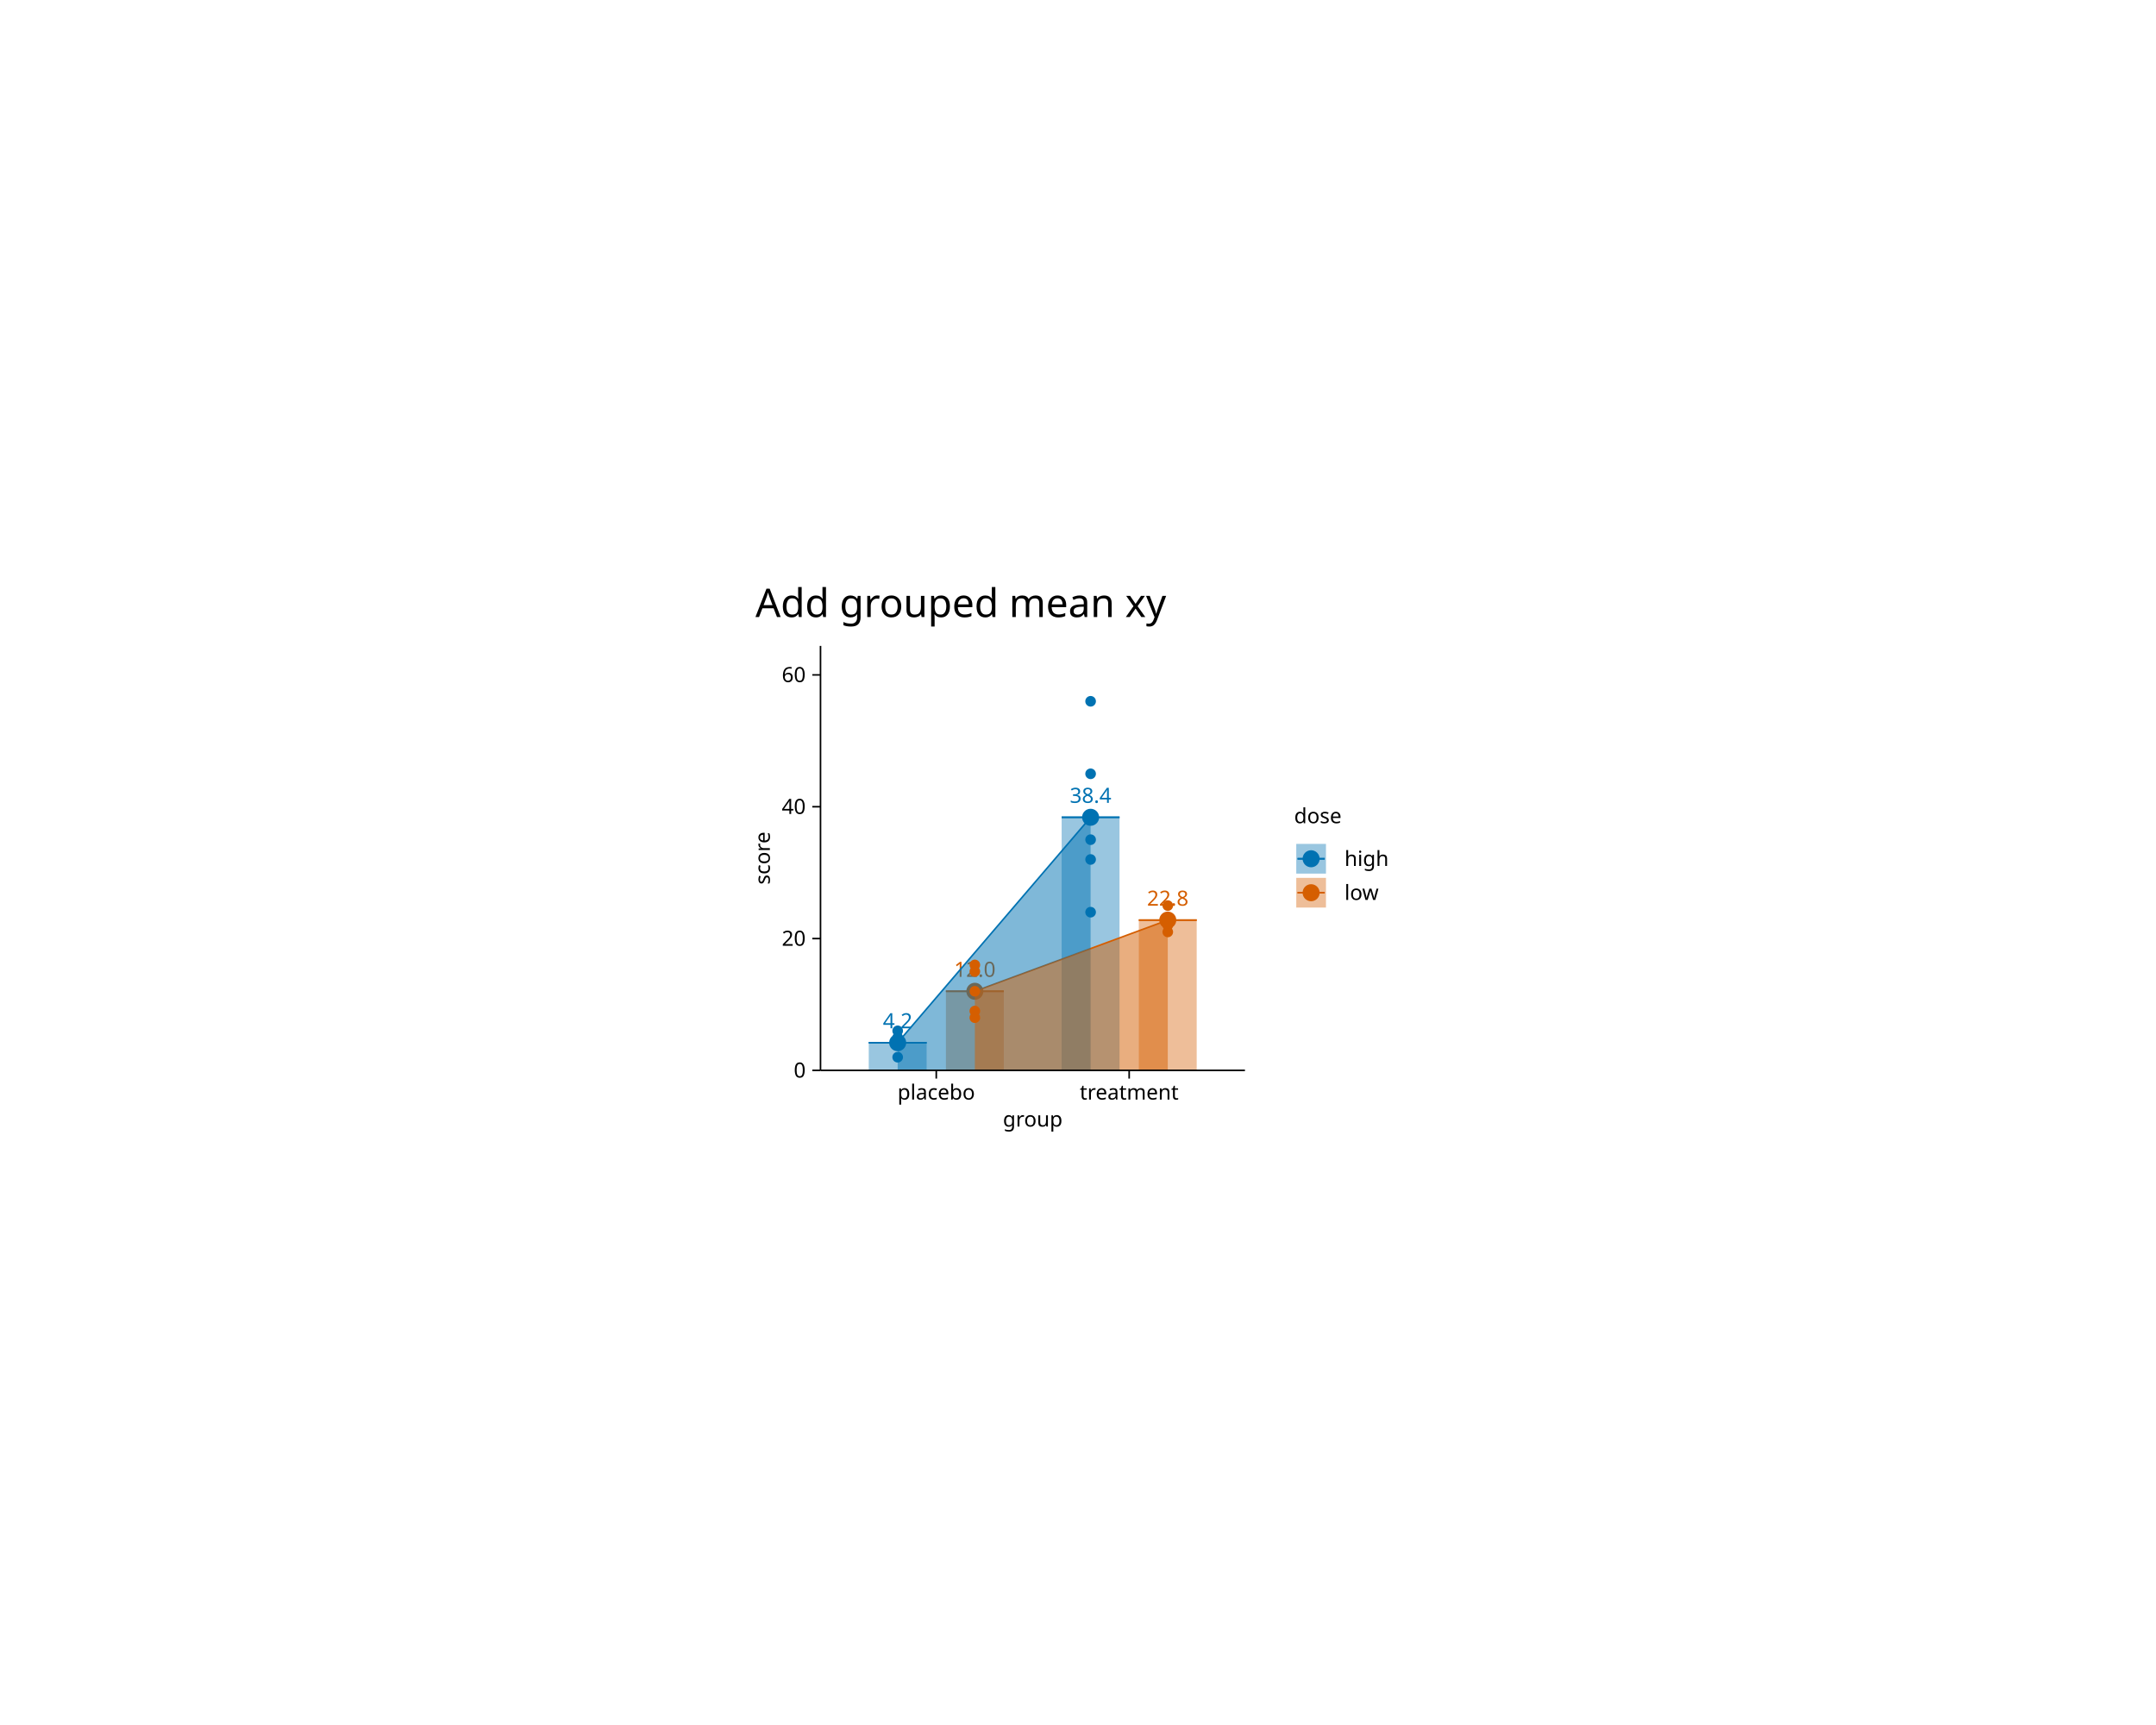
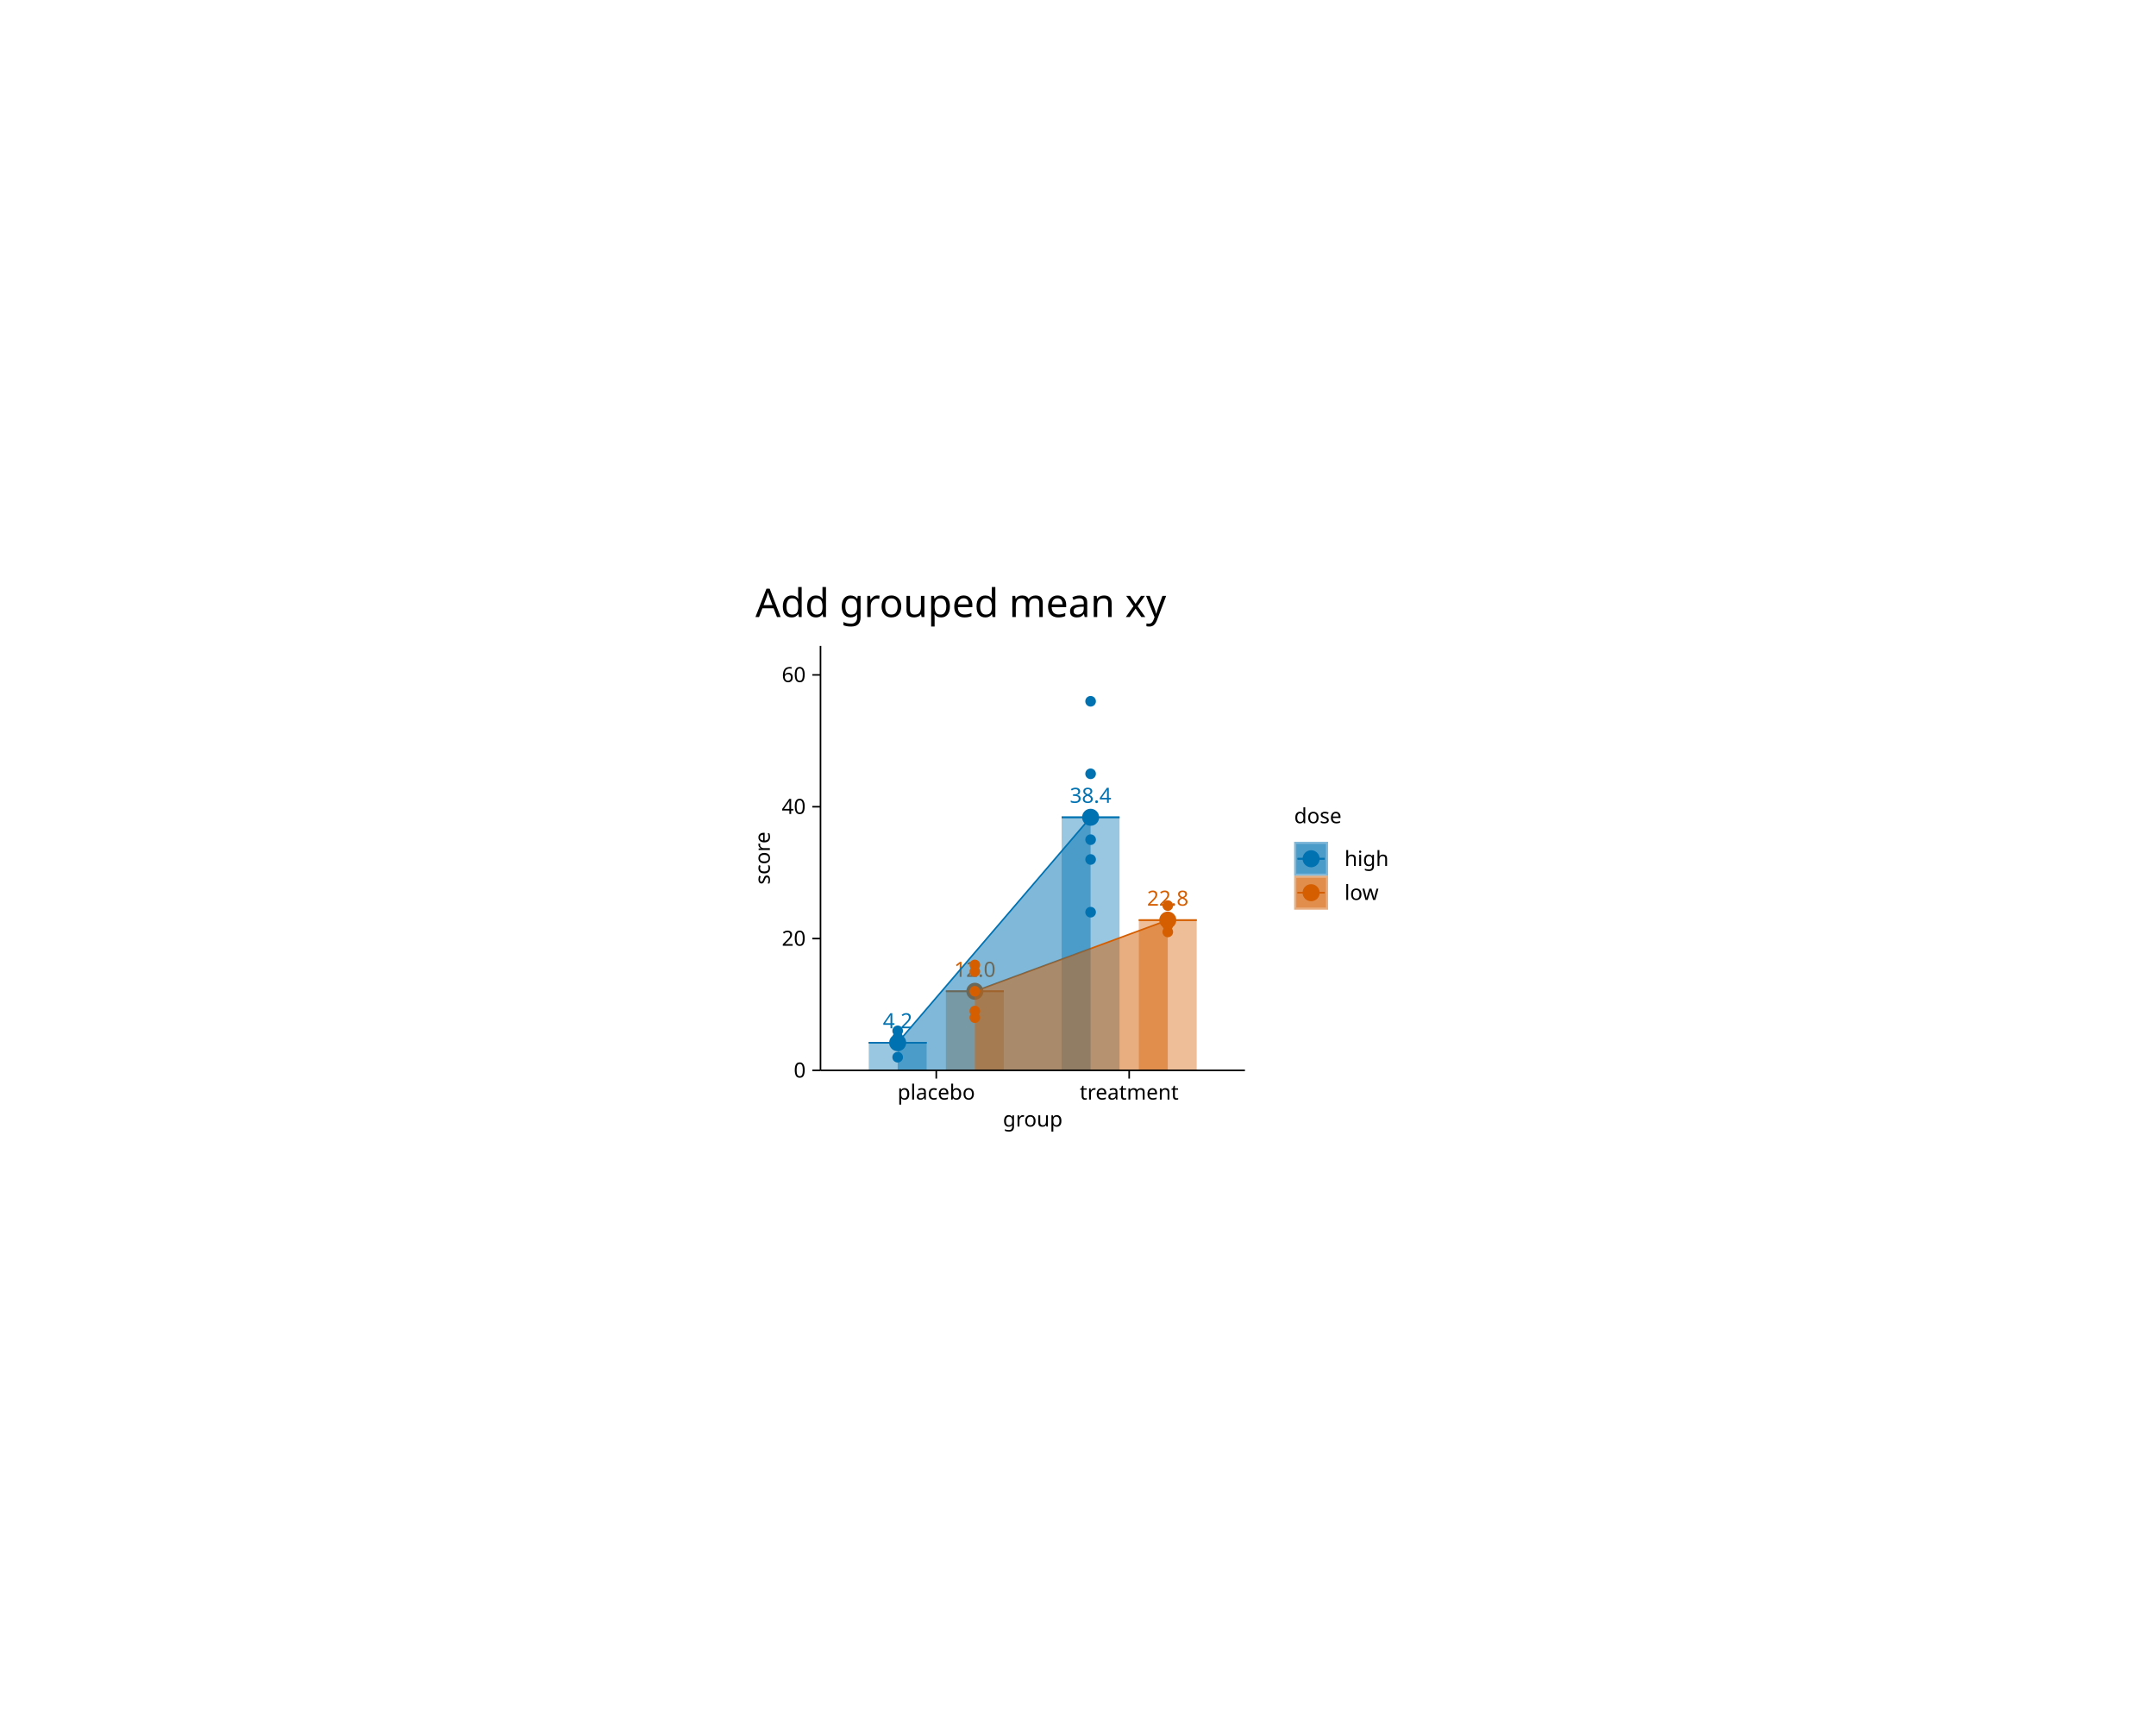
<svg xmlns="http://www.w3.org/2000/svg" class="svglite" data-engine-version="2.0" width="720.00pt" height="576.00pt" viewBox="0 0 720.00 576.00">
  <defs>
    <style type="text/css">
    .svglite line, .svglite polyline, .svglite polygon, .svglite path, .svglite rect, .svglite circle {
      fill: none;
      stroke: #000000;
      stroke-linecap: round;
      stroke-linejoin: round;
      stroke-miterlimit: 10.00;
    }
  </style>
  </defs>
  <rect width="100%" height="100%" style="stroke: none; fill: #FFFFFF;" />
  <defs>
    <clipPath id="cpMC4wMHw3MjAuMDB8MC4wMHw1NzYuMDA=">
      <rect x="0.00" y="0.00" width="720.00" height="576.00" />
    </clipPath>
  </defs>
  <g clip-path="url(#cpMC4wMHw3MjAuMDB8MC4wMHw1NzYuMDA=)">
</g>
  <defs>
    <clipPath id="cpMjQ1LjM5fDQ3NC42MXwxOTEuNDh8Mzg0LjUy">
      <rect x="245.39" y="191.48" width="229.22" height="193.04" />
    </clipPath>
  </defs>
  <g clip-path="url(#cpMjQ1LjM5fDQ3NC42MXwxOTEuNDh8Mzg0LjUy)">
    <rect x="245.39" y="191.48" width="229.22" height="193.04" style="stroke-width: 1.07; stroke: #FFFFFF; fill: #FFFFFF;" />
  </g>
  <g clip-path="url(#cpMC4wMHw3MjAuMDB8MC4wMHw1NzYuMDA=)">
</g>
  <defs>
    <clipPath id="cpMjc0LjAxfDQxNS43NXwyMTUuNjh8MzU3LjQx">
      <rect x="274.01" y="215.68" width="141.73" height="141.73" />
    </clipPath>
  </defs>
  <g clip-path="url(#cpMjc0LjAxfDQxNS43NXwyMTUuNjh8MzU3LjQx)">
</g>
  <g clip-path="url(#cpMC4wMHw3MjAuMDB8MC4wMHw1NzYuMDA=)">
</g>
  <defs>
    <clipPath id="cpMjUwLjg3fDQ2OS4xM3wyMTQuMjZ8Mzc5LjA0">
      <rect x="250.87" y="214.26" width="218.27" height="164.78" />
    </clipPath>
  </defs>
  <g clip-path="url(#cpMjUwLjg3fDQ2OS4xM3wyMTQuMjZ8Mzc5LjA0)">
    <rect x="250.87" y="214.26" width="218.27" height="164.78" style="stroke-width: 1.07; stroke: none;" />
  </g>
  <g clip-path="url(#cpMC4wMHw3MjAuMDB8MC4wMHw1NzYuMDA=)">
</g>
  <g clip-path="url(#cpMjc0LjAxfDQxNS43NXwyMTUuNjh8MzU3LjQx)">
    <rect x="274.01" y="215.68" width="141.73" height="141.73" style="stroke-width: 1.07; stroke: none;" />
    <rect x="290.12" y="348.17" width="19.33" height="9.24" style="stroke-width: 1.07; stroke: none; stroke-linecap: butt; stroke-linejoin: miter; fill: #0072B2; fill-opacity: 0.40;" />
    <rect x="315.89" y="331.00" width="19.33" height="26.41" style="stroke-width: 1.07; stroke: none; stroke-linecap: butt; stroke-linejoin: miter; fill: #D55E00; fill-opacity: 0.40;" />
    <rect x="354.54" y="272.90" width="19.33" height="84.51" style="stroke-width: 1.07; stroke: none; stroke-linecap: butt; stroke-linejoin: miter; fill: #0072B2; fill-opacity: 0.40;" />
    <rect x="380.31" y="307.23" width="19.33" height="50.18" style="stroke-width: 1.07; stroke: none; stroke-linecap: butt; stroke-linejoin: miter; fill: #D55E00; fill-opacity: 0.40;" />
    <polyline points="290.12,348.17 309.45,348.17 " style="stroke-width: 0.53; stroke: #0072B2; stroke-linecap: butt;" />
    <polyline points="299.78,348.17 299.78,348.17 " style="stroke-width: 0.53; stroke: #0072B2; stroke-linecap: butt;" />
    <polyline points="290.12,348.17 309.45,348.17 " style="stroke-width: 0.53; stroke: #0072B2; stroke-linecap: butt;" />
    <polyline points="315.89,331.00 335.22,331.00 " style="stroke-width: 0.53; stroke: #D55E00; stroke-linecap: butt;" />
    <polyline points="325.55,331.00 325.55,331.00 " style="stroke-width: 0.53; stroke: #D55E00; stroke-linecap: butt;" />
    <polyline points="315.89,331.00 335.22,331.00 " style="stroke-width: 0.53; stroke: #D55E00; stroke-linecap: butt;" />
    <polyline points="354.54,272.90 373.87,272.90 " style="stroke-width: 0.53; stroke: #0072B2; stroke-linecap: butt;" />
    <polyline points="364.21,272.90 364.21,272.90 " style="stroke-width: 0.53; stroke: #0072B2; stroke-linecap: butt;" />
    <polyline points="354.54,272.90 373.87,272.90 " style="stroke-width: 0.53; stroke: #0072B2; stroke-linecap: butt;" />
    <polyline points="380.31,307.23 399.64,307.23 " style="stroke-width: 0.53; stroke: #D55E00; stroke-linecap: butt;" />
    <polyline points="389.98,307.23 389.98,307.23 " style="stroke-width: 0.53; stroke: #D55E00; stroke-linecap: butt;" />
    <polyline points="380.31,307.23 399.64,307.23 " style="stroke-width: 0.53; stroke: #D55E00; stroke-linecap: butt;" />
    <circle cx="299.78" cy="348.17" r="2.49" style="stroke-width: 0.71; stroke: #0072B2; fill: #0072B2;" />
    <circle cx="325.55" cy="331.00" r="2.49" style="stroke-width: 0.71; stroke: #D55E00; fill: #D55E00;" />
    <circle cx="364.21" cy="272.90" r="2.49" style="stroke-width: 0.71; stroke: #0072B2; fill: #0072B2;" />
    <circle cx="389.98" cy="307.23" r="2.49" style="stroke-width: 0.71; stroke: #D55E00; fill: #D55E00;" />
    <text x="299.78" y="343.35" text-anchor="middle" style="font-size: 7.00px; fill: #0072B2; font-family: sans;" textLength="9.73px" lengthAdjust="spacingAndGlyphs">4.2</text>
    <text x="325.55" y="326.18" text-anchor="middle" style="font-size: 7.00px; fill: #D55E00; font-family: sans;" textLength="13.62px" lengthAdjust="spacingAndGlyphs">12.0</text>
    <text x="364.21" y="268.08" text-anchor="middle" style="font-size: 7.00px; fill: #0072B2; font-family: sans;" textLength="13.62px" lengthAdjust="spacingAndGlyphs">38.4</text>
    <text x="389.98" y="302.42" text-anchor="middle" style="font-size: 7.00px; fill: #D55E00; font-family: sans;" textLength="13.62px" lengthAdjust="spacingAndGlyphs">22.8</text>
    <polyline points="299.78,348.17 364.21,272.90 " style="stroke-width: 0.53; stroke: #0072B2; stroke-linecap: butt;" />
    <polyline points="325.55,331.00 389.98,307.23 " style="stroke-width: 0.53; stroke: #D55E00; stroke-linecap: butt;" />
    <polygon points="299.78,348.17 364.21,272.90 364.21,357.41 299.78,357.41 " style="stroke-width: 0.00; stroke: none; stroke-linecap: butt; fill: #0072B2; fill-opacity: 0.50;" />
+     <polyline points="299.78,348.17 364.21,272.90 " style="stroke-width: 0.00; stroke: #0072B2; stroke-linecap: butt;" />
+     <polyline points="364.21,357.41 299.78,357.41 " style="stroke-width: 0.00; stroke: #0072B2; stroke-linecap: butt;" />
    <polygon points="325.55,331.00 389.98,307.23 389.98,357.41 325.55,357.41 " style="stroke-width: 0.00; stroke: none; stroke-linecap: butt; fill: #D55E00; fill-opacity: 0.50;" />
+     <polyline points="325.55,331.00 389.98,307.23 " style="stroke-width: 0.00; stroke: #D55E00; stroke-linecap: butt;" />
+     <polyline points="389.98,357.41 325.55,357.41 " style="stroke-width: 0.00; stroke: #D55E00; stroke-linecap: butt;" />
    <circle cx="299.78" cy="353.01" r="1.42" style="stroke-width: 0.71; stroke: #0072B2; fill: #0072B2;" />
    <circle cx="299.78" cy="348.61" r="1.42" style="stroke-width: 0.71; stroke: #0072B2; fill: #0072B2;" />
    <circle cx="299.78" cy="346.41" r="1.42" style="stroke-width: 0.71; stroke: #0072B2; fill: #0072B2;" />
    <circle cx="299.78" cy="348.61" r="1.42" style="stroke-width: 0.71; stroke: #0072B2; fill: #0072B2;" />
    <circle cx="299.78" cy="344.21" r="1.42" style="stroke-width: 0.71; stroke: #0072B2; fill: #0072B2;" />
    <circle cx="325.55" cy="337.60" r="1.42" style="stroke-width: 0.71; stroke: #D55E00; fill: #D55E00;" />
    <circle cx="325.55" cy="339.81" r="1.42" style="stroke-width: 0.71; stroke: #D55E00; fill: #D55E00;" />
    <circle cx="325.55" cy="331.00" r="1.42" style="stroke-width: 0.71; stroke: #D55E00; fill: #D55E00;" />
    <circle cx="325.55" cy="324.40" r="1.42" style="stroke-width: 0.71; stroke: #D55E00; fill: #D55E00;" />
    <circle cx="325.55" cy="322.20" r="1.42" style="stroke-width: 0.71; stroke: #D55E00; fill: #D55E00;" />
    <circle cx="364.21" cy="286.99" r="1.42" style="stroke-width: 0.71; stroke: #0072B2; fill: #0072B2;" />
    <circle cx="364.21" cy="280.38" r="1.42" style="stroke-width: 0.71; stroke: #0072B2; fill: #0072B2;" />
    <circle cx="364.21" cy="304.59" r="1.42" style="stroke-width: 0.71; stroke: #0072B2; fill: #0072B2;" />
    <circle cx="364.21" cy="258.38" r="1.42" style="stroke-width: 0.71; stroke: #0072B2; fill: #0072B2;" />
    <circle cx="364.21" cy="234.17" r="1.42" style="stroke-width: 0.71; stroke: #0072B2; fill: #0072B2;" />
    <circle cx="389.98" cy="306.79" r="1.42" style="stroke-width: 0.71; stroke: #D55E00; fill: #D55E00;" />
    <circle cx="389.98" cy="302.39" r="1.42" style="stroke-width: 0.71; stroke: #D55E00; fill: #D55E00;" />
    <circle cx="389.98" cy="311.19" r="1.42" style="stroke-width: 0.71; stroke: #D55E00; fill: #D55E00;" />
    <circle cx="389.98" cy="308.99" r="1.42" style="stroke-width: 0.71; stroke: #D55E00; fill: #D55E00;" />
    <circle cx="389.98" cy="306.79" r="1.42" style="stroke-width: 0.71; stroke: #D55E00; fill: #D55E00;" />
  </g>
  <g clip-path="url(#cpMC4wMHw3MjAuMDB8MC4wMHw1NzYuMDA=)">
    <polyline points="274.01,357.41 274.01,215.68 " style="stroke-width: 0.53; stroke-linecap: butt;" />
    <text x="269.08" y="359.82" text-anchor="end" style="font-size: 7.00px; font-family: sans;" textLength="3.89px" lengthAdjust="spacingAndGlyphs">0</text>
    <text x="269.08" y="315.80" text-anchor="end" style="font-size: 7.00px; font-family: sans;" textLength="7.79px" lengthAdjust="spacingAndGlyphs">20</text>
    <text x="269.08" y="271.79" text-anchor="end" style="font-size: 7.00px; font-family: sans;" textLength="7.79px" lengthAdjust="spacingAndGlyphs">40</text>
    <text x="269.08" y="227.77" text-anchor="end" style="font-size: 7.00px; font-family: sans;" textLength="7.79px" lengthAdjust="spacingAndGlyphs">60</text>
    <polyline points="271.27,357.41 274.01,357.41 " style="stroke-width: 0.53; stroke-linecap: butt;" />
    <polyline points="271.27,313.40 274.01,313.40 " style="stroke-width: 0.53; stroke-linecap: butt;" />
    <polyline points="271.27,269.38 274.01,269.38 " style="stroke-width: 0.53; stroke-linecap: butt;" />
    <polyline points="271.27,225.36 274.01,225.36 " style="stroke-width: 0.53; stroke-linecap: butt;" />
    <polyline points="274.01,357.41 415.75,357.41 " style="stroke-width: 0.53; stroke-linecap: butt;" />
    <polyline points="312.67,360.15 312.67,357.41 " style="stroke-width: 0.53; stroke-linecap: butt;" />
    <polyline points="377.09,360.15 377.09,357.41 " style="stroke-width: 0.53; stroke-linecap: butt;" />
    <text x="312.67" y="367.16" text-anchor="middle" style="font-size: 7.00px; font-family: sans;" textLength="24.52px" lengthAdjust="spacingAndGlyphs">placebo</text>
    <text x="377.09" y="367.16" text-anchor="middle" style="font-size: 7.00px; font-family: sans;" textLength="29.57px" lengthAdjust="spacingAndGlyphs">treatment</text>
    <text x="344.88" y="376.17" text-anchor="middle" style="font-size: 7.00px; font-family: sans;" textLength="17.90px" lengthAdjust="spacingAndGlyphs">group</text>
    <text transform="translate(257.10,286.55) rotate(-90)" text-anchor="middle" style="font-size: 7.00px; font-family: sans;" textLength="17.12px" lengthAdjust="spacingAndGlyphs">score</text>
    <rect x="426.70" y="263.85" width="41.01" height="45.39" style="stroke-width: 1.07; stroke: none;" />
    <text x="432.18" y="274.88" style="font-size: 7.00px; font-family: sans;" textLength="15.18px" lengthAdjust="spacingAndGlyphs">dose</text>
    <rect x="432.18" y="281.08" width="11.34" height="11.34" style="stroke-width: 1.07; stroke: none;" />
    <rect x="432.89" y="281.79" width="9.92" height="9.92" style="stroke-width: 1.07; stroke: none; stroke-linecap: butt; stroke-linejoin: miter; fill: #0072B2; fill-opacity: 0.40;" />
    <line x1="433.32" y1="286.75" x2="442.39" y2="286.75" style="stroke-width: 0.53; stroke: #0072B2; stroke-linecap: butt;" />
    <circle cx="437.85" cy="286.75" r="2.49" style="stroke-width: 0.71; stroke: #0072B2; fill: #0072B2;" />
    <line x1="433.32" y1="286.75" x2="442.39" y2="286.75" style="stroke-width: 0.53; stroke: #0072B2; stroke-linecap: butt;" />
+     <rect x="432.18" y="281.08" width="11.34" height="11.34" style="stroke-width: 0.00; stroke: #0072B2; stroke-linecap: butt; stroke-linejoin: miter; fill: #0072B2; fill-opacity: 0.50;" />
    <circle cx="437.85" cy="286.75" r="1.42" style="stroke-width: 0.71; stroke: #0072B2; fill: #0072B2;" />
    <rect x="432.18" y="292.42" width="11.34" height="11.34" style="stroke-width: 1.07; stroke: none;" />
    <rect x="432.89" y="293.13" width="9.92" height="9.92" style="stroke-width: 1.07; stroke: none; stroke-linecap: butt; stroke-linejoin: miter; fill: #D55E00; fill-opacity: 0.40;" />
    <line x1="433.32" y1="298.09" x2="442.39" y2="298.09" style="stroke-width: 0.53; stroke: #D55E00; stroke-linecap: butt;" />
    <circle cx="437.85" cy="298.09" r="2.49" style="stroke-width: 0.71; stroke: #D55E00; fill: #D55E00;" />
    <line x1="433.32" y1="298.09" x2="442.39" y2="298.09" style="stroke-width: 0.53; stroke: #D55E00; stroke-linecap: butt;" />
+     <rect x="432.18" y="292.42" width="11.34" height="11.34" style="stroke-width: 0.00; stroke: #D55E00; stroke-linecap: butt; stroke-linejoin: miter; fill: #D55E00; fill-opacity: 0.50;" />
    <circle cx="437.85" cy="298.09" r="1.42" style="stroke-width: 0.71; stroke: #D55E00; fill: #D55E00;" />
    <text x="449.00" y="289.16" style="font-size: 7.00px; font-family: sans;" textLength="13.23px" lengthAdjust="spacingAndGlyphs">high</text>
    <text x="449.00" y="300.50" style="font-size: 7.00px; font-family: sans;" textLength="10.50px" lengthAdjust="spacingAndGlyphs">low</text>
    <text x="252.28" y="206.04" style="font-size: 13.20px; font-family: sans;" textLength="129.18px" lengthAdjust="spacingAndGlyphs">Add grouped mean xy</text>
  </g>
</svg>
